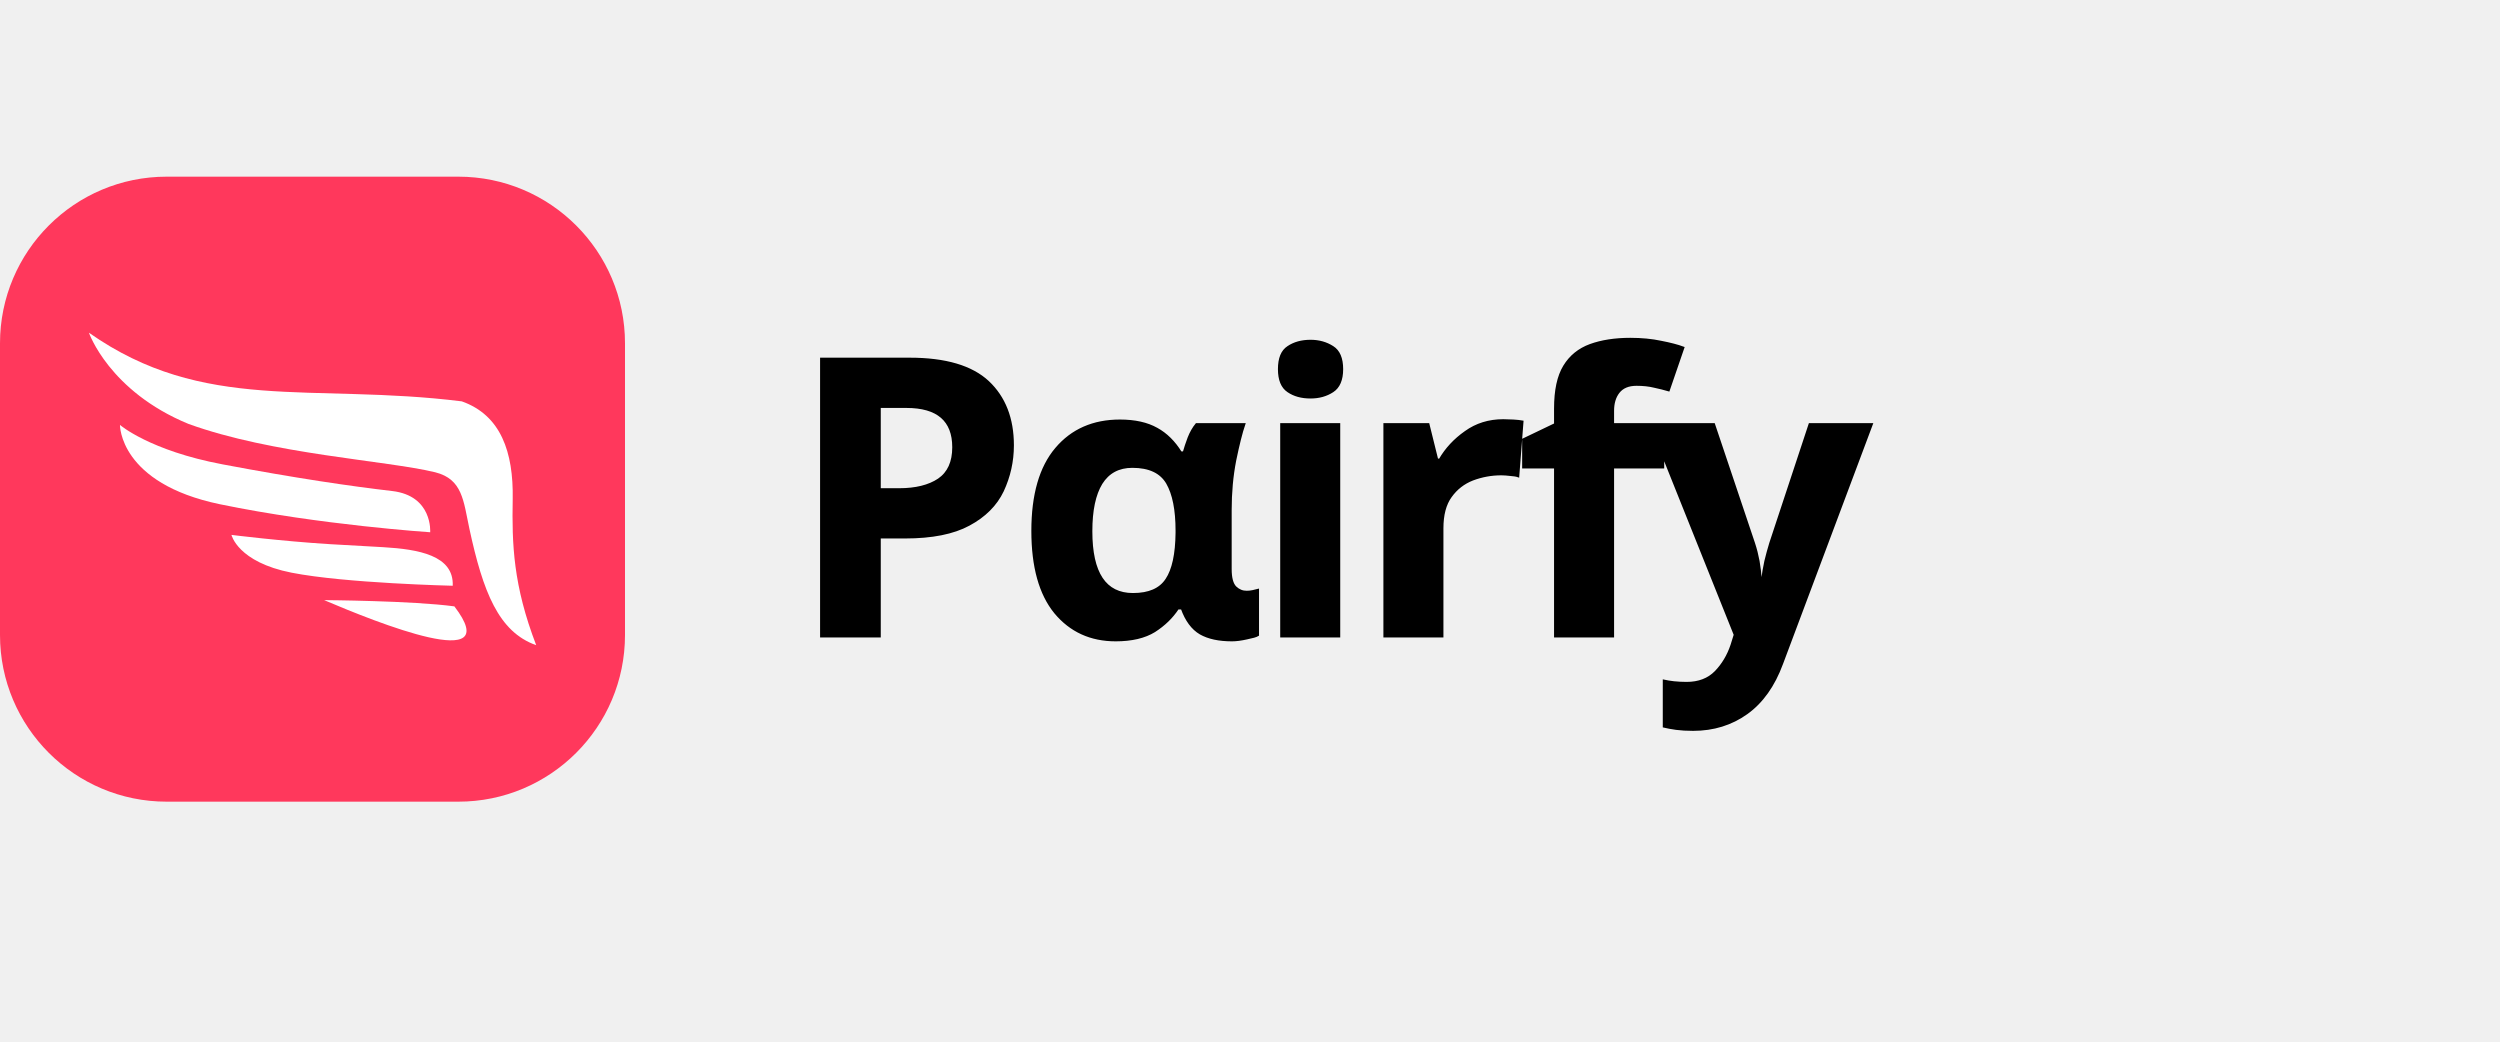
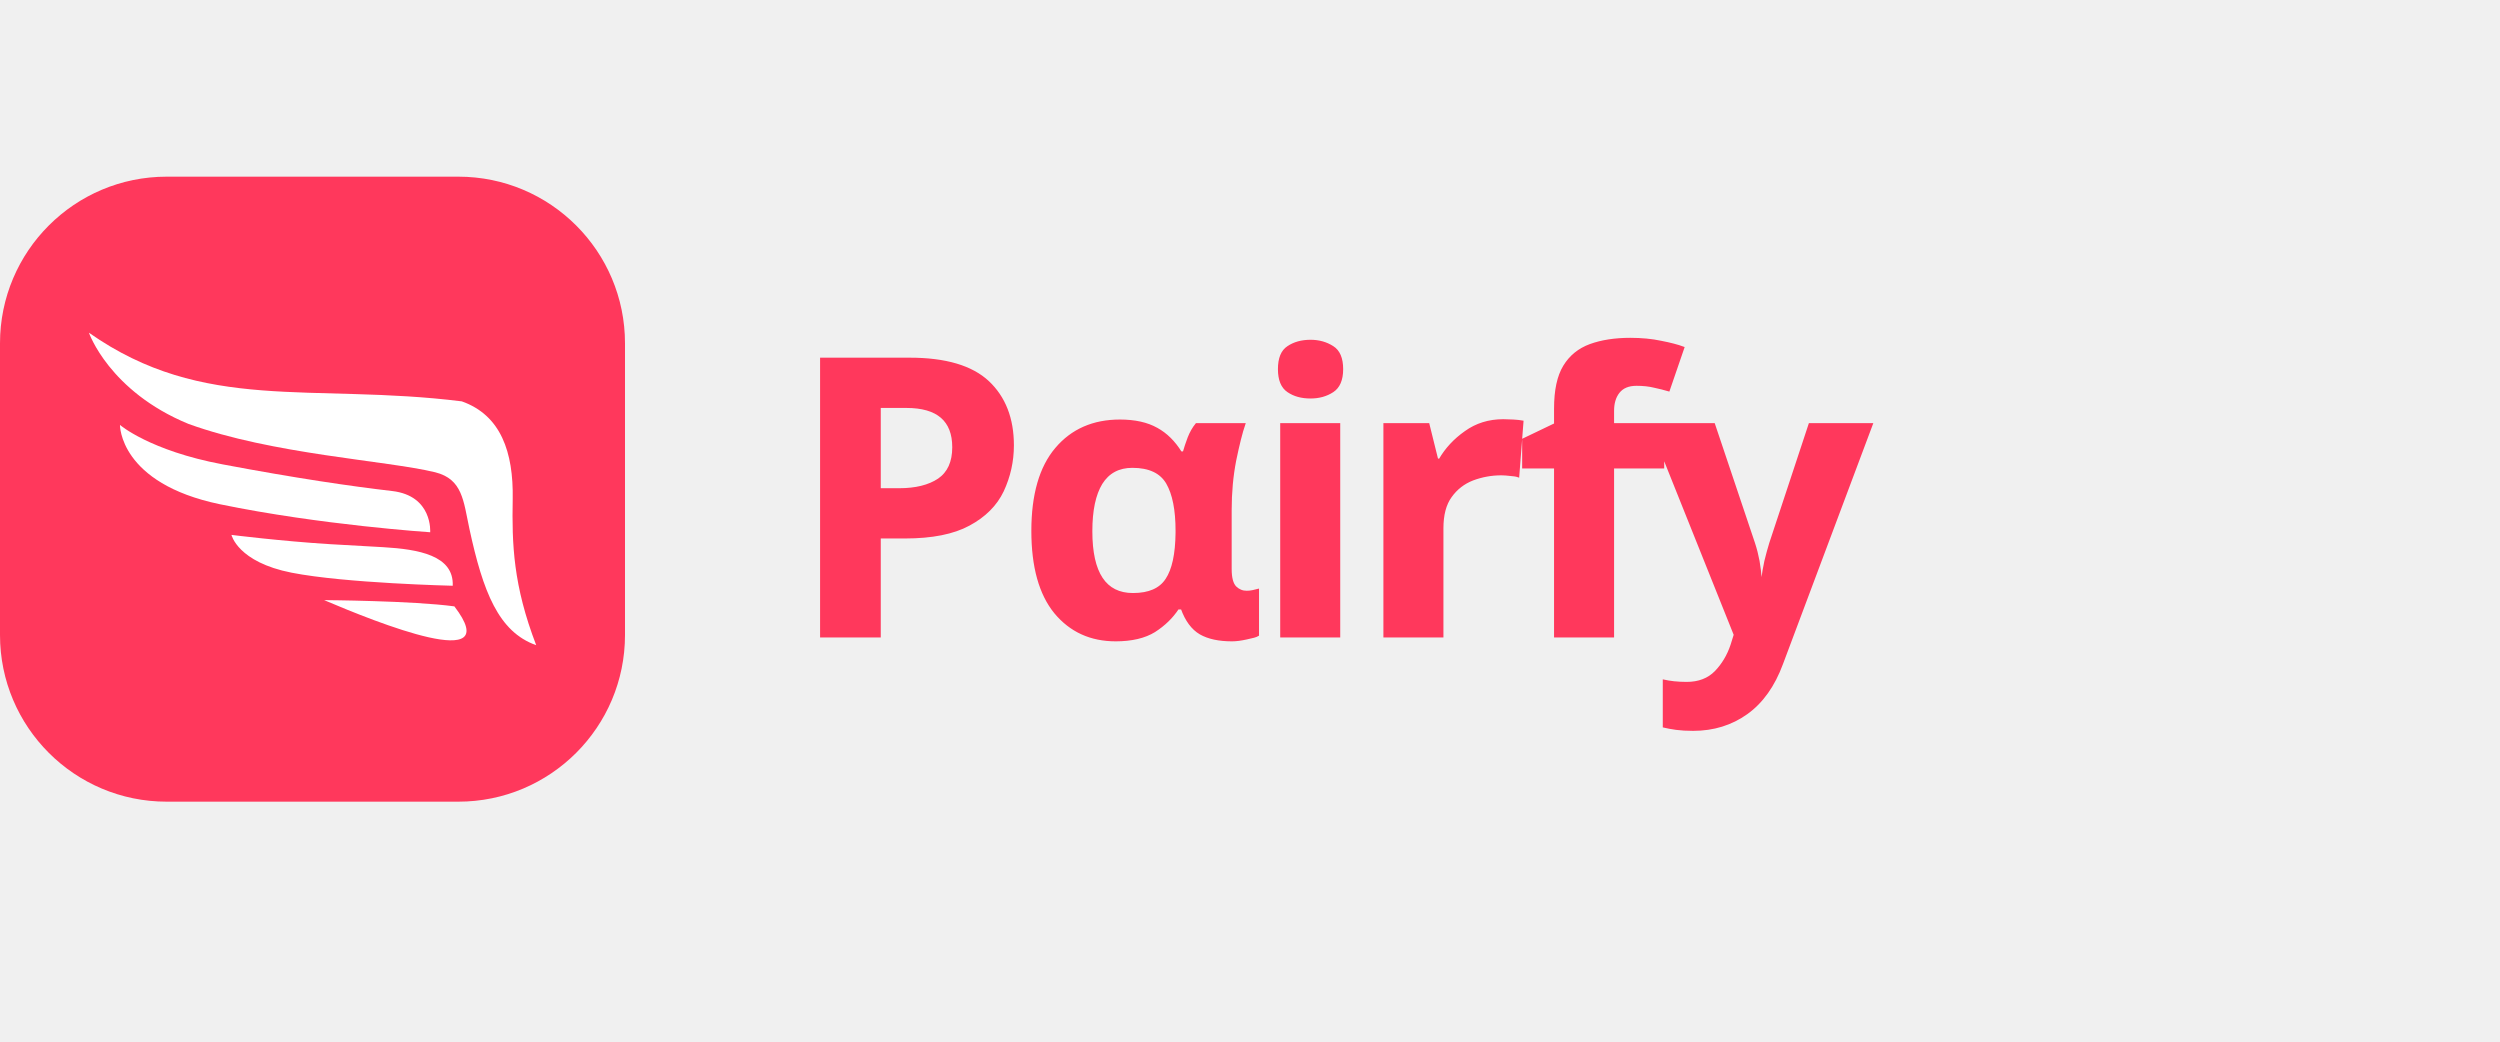
<svg xmlns="http://www.w3.org/2000/svg" width="120" height="50" viewBox="0 0 120 50" version="1.1" id="SVGRoot">
  <defs id="defs132">
    <rect x="11.236" y="7.285" width="69.721" height="10.07" id="rect3" />
    <rect x="12.943" y="23.094" width="88.414" height="18.186" id="rect1" />
    <rect x="-1.478" y="42.333" width="127.885" height="23.822" id="rect3454" />
    <clipPath id="b983e3c625">
      <path d="m 142,147.301 h 115 v 72.75 H 142 Z m 0,0" clip-rule="nonzero" id="path1144" />
    </clipPath>
    <clipPath id="0e8c13dd3a">
      <path d="m 70.262,116.359 h 89.156 v 70.5 H 70.262 Z m 0,0" clip-rule="nonzero" id="path1147" />
    </clipPath>
    <clipPath id="b983e3c625-3">
      <path d="m 142,147.301 h 115 v 72.75 H 142 Z m 0,0" clip-rule="nonzero" id="path1144-6" />
    </clipPath>
    <clipPath id="0e8c13dd3a-7">
      <path d="m 70.262,116.359 h 89.156 v 70.5 H 70.262 Z m 0,0" clip-rule="nonzero" id="path1147-5" />
    </clipPath>
    <clipPath id="b983e3c625-3-1">
      <path d="m 142,147.301 h 115 v 72.75 H 142 Z m 0,0" clip-rule="nonzero" id="path1144-6-2" />
    </clipPath>
    <clipPath id="b983e3c625-3-3">
      <path d="m 142,147.301 h 115 v 72.75 H 142 Z m 0,0" clip-rule="nonzero" id="path1144-6-6" />
    </clipPath>
  </defs>
  <g id="layer1" style="display:inline">
    <text xml:space="preserve" style="font-style:italic;font-variant:normal;font-weight:600;font-stretch:normal;font-size:18.667px;line-height:0;font-family:'IBM Plex Sans';-inkscape-font-specification:'IBM Plex Sans Semi-Bold Italic';letter-spacing:-0.74px;word-spacing:0px;display:inline;fill:#ff385c;fill-opacity:1;stroke:#000000;stroke-width:0.1;stroke-linecap:round;stroke-linejoin:round;stroke-miterlimit:4;stroke-dasharray:none;stroke-opacity:1;paint-order:stroke markers fill" x="37.727" y="30.545" id="text2-3-3">
-       <tspan x="37.727" y="30.545" style="font-style:normal;font-variant:normal;font-weight:bold;font-stretch:normal;font-size:18.667px;font-family:Manrope;-inkscape-font-specification:'Manrope Bold';fill:#000000;fill-opacity:1;stroke:#000000;stroke-width:0.1;stroke-linecap:square;stroke-linejoin:miter;stroke-miterlimit:4;stroke-dasharray:none;stroke-opacity:1;paint-order:stroke markers fill" id="tspan541421-5-5">Pαirfy</tspan>
+       <tspan x="37.727" y="30.545" style="font-style:normal;font-variant:normal;font-weight:bold;font-stretch:normal;font-size:18.667px;font-family:Manrope;-inkscape-font-specification:'Manrope Bold';fill:#ff385c;fill-opacity:1;stroke:#ff385c;stroke-width:0.1;stroke-linecap:square;stroke-linejoin:miter;stroke-miterlimit:4;stroke-dasharray:none;stroke-opacity:1;paint-order:stroke markers fill" id="tspan541421-5-5">Pαirfy</tspan>
    </text>
    <rect style="fill:#ff385c;fill-opacity:1;stroke:none;stroke-width:0.168;stroke-linecap:round;stroke-linejoin:round;paint-order:stroke markers fill" id="rect1078" width="30" height="30" x="0" y="8.48" rx="8" ry="8" />
    <path style="display:inline;fill:#ffffff;fill-opacity:1;stroke:none;stroke-width:0.252;stroke-opacity:1" d="m 25.738,30.97 c -1.105,-2.877 -1.168,-4.842 -1.128,-7.019 0.039,-2.242 -0.564,-4.022 -2.445,-4.686 C 14.941,18.366 9.798,19.856 4.268,15.97 c 0,0 0.973,2.811 4.775,4.376 4.035,1.466 9.488,1.752 11.846,2.323 1.316,0.332 1.354,1.365 1.644,2.72 0.65,3.007 1.395,4.945 3.205,5.58" id="path33289-7" />
    <path style="display:inline;fill:#ffffff;fill-opacity:1;stroke:none;stroke-width:0.286;stroke-opacity:1" d="m 21.81,29.106 c -1.991,-0.272 -6.251,-0.3 -6.251,-0.3 2.531,1.078 8.756,3.579 6.251,0.3 z" id="path33287-0" />
    <path style="display:inline;fill:#ffffff;fill-opacity:1;stroke:none;stroke-width:0.286;stroke-opacity:1" d="m 21.731,28.116 c 0.061,-1.461 -1.654,-1.751 -3.328,-1.851 -1.001,-0.055 -2.003,-0.109 -2.564,-0.145 -2.35,-0.145 -4.729,-0.445 -4.729,-0.445 0,0 0.297,1.307 2.891,1.815 2.584,0.508 7.731,0.626 7.731,0.626 z" id="path33285-9" />
    <path style="display:inline;fill:#ffffff;fill-opacity:1;stroke:none;stroke-width:0.286;stroke-opacity:1" d="m 20.649,25.548 c 0,0 0.133,-1.752 -1.828,-1.979 -1.961,-0.227 -4.615,-0.615 -8.129,-1.278 -3.514,-0.662 -4.934,-1.895 -4.934,-1.895 0,0 -0.04,2.801 4.8,3.808 4.831,0.999 10.091,1.344 10.091,1.344 z" id="path1156-3" />
  </g>
  <g id="layer2" style="display:inline" />
  <g id="layer3" style="display:inline" />
  <g id="layer4" style="display:none">
    <rect style="display:inline;opacity:0.557;fill:#ff5e00;fill-opacity:1;stroke:#0069f5;stroke-width:0;stroke-linecap:round;stroke-linejoin:round;paint-order:stroke fill markers" id="rect1592-1" width="15" height="15" x="1.8808064e-06" y="15" />
    <rect style="display:inline;opacity:0.557;fill:#ff0000;stroke:#0069f5;stroke-width:0;stroke-linecap:round;stroke-linejoin:round;paint-order:stroke fill markers" id="rect1592" width="120" height="15" x="1.8808064e-06" y="6.7562792e-07" />
  </g>
</svg>
